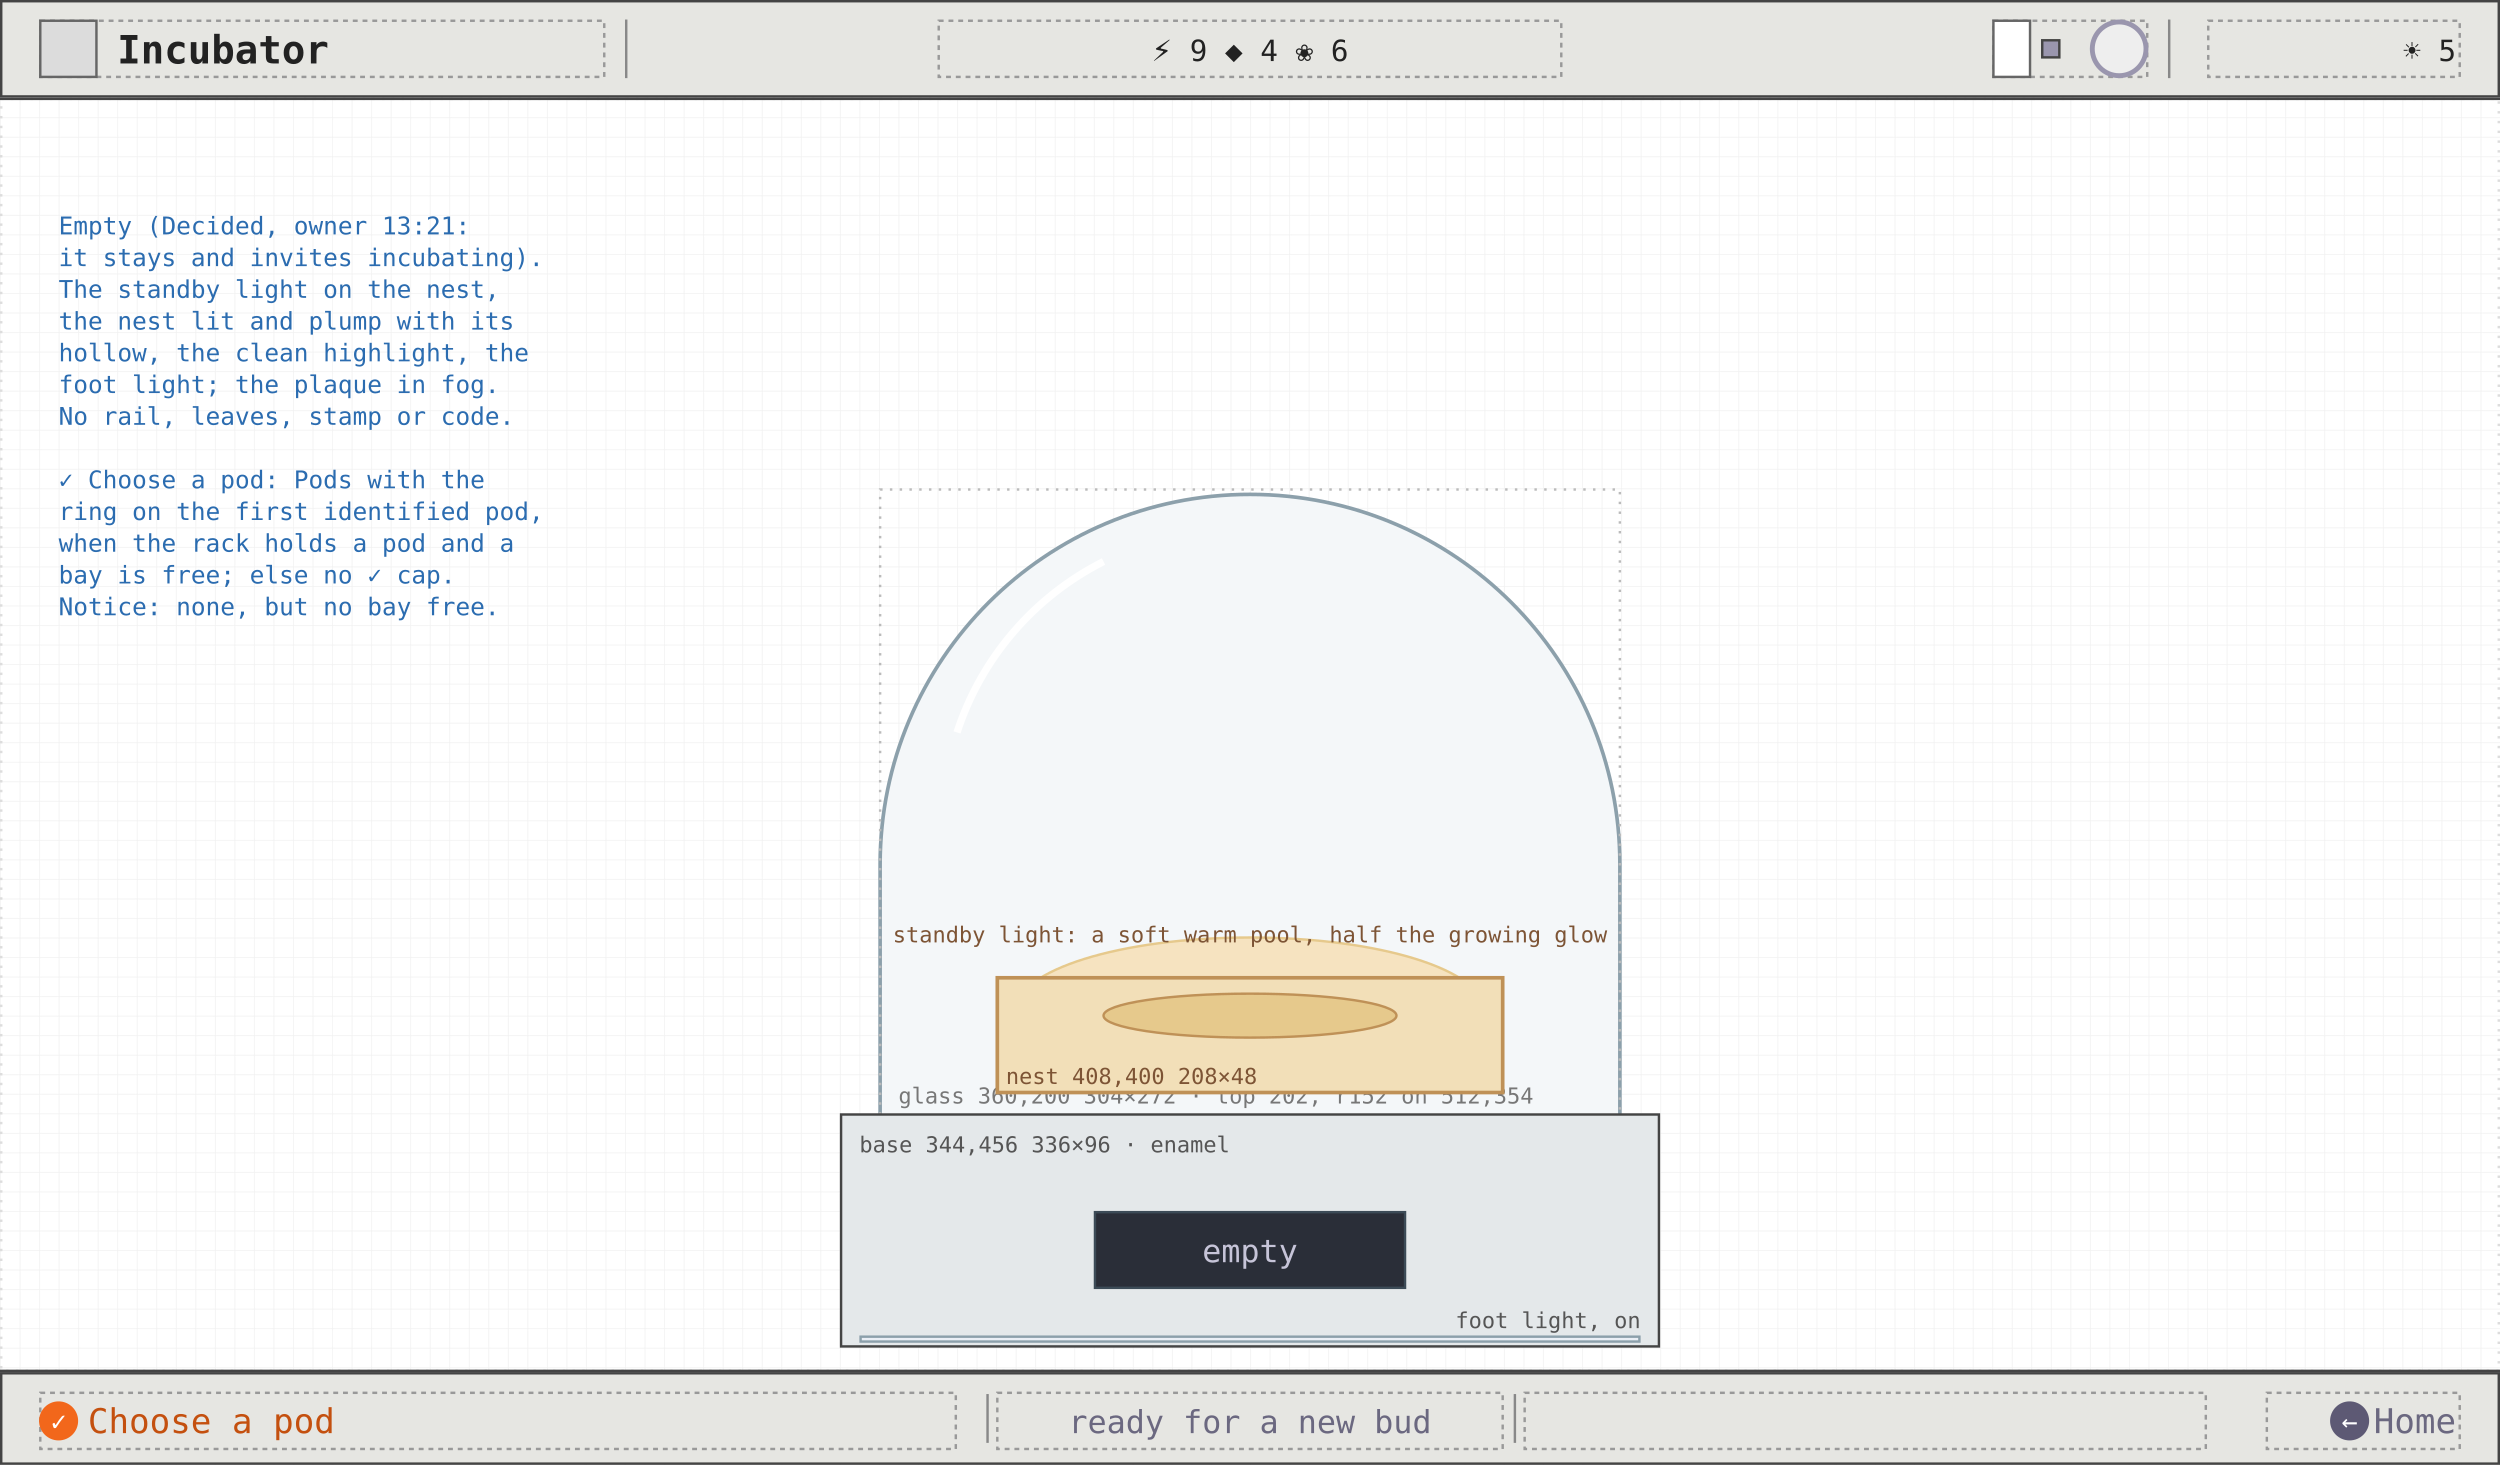
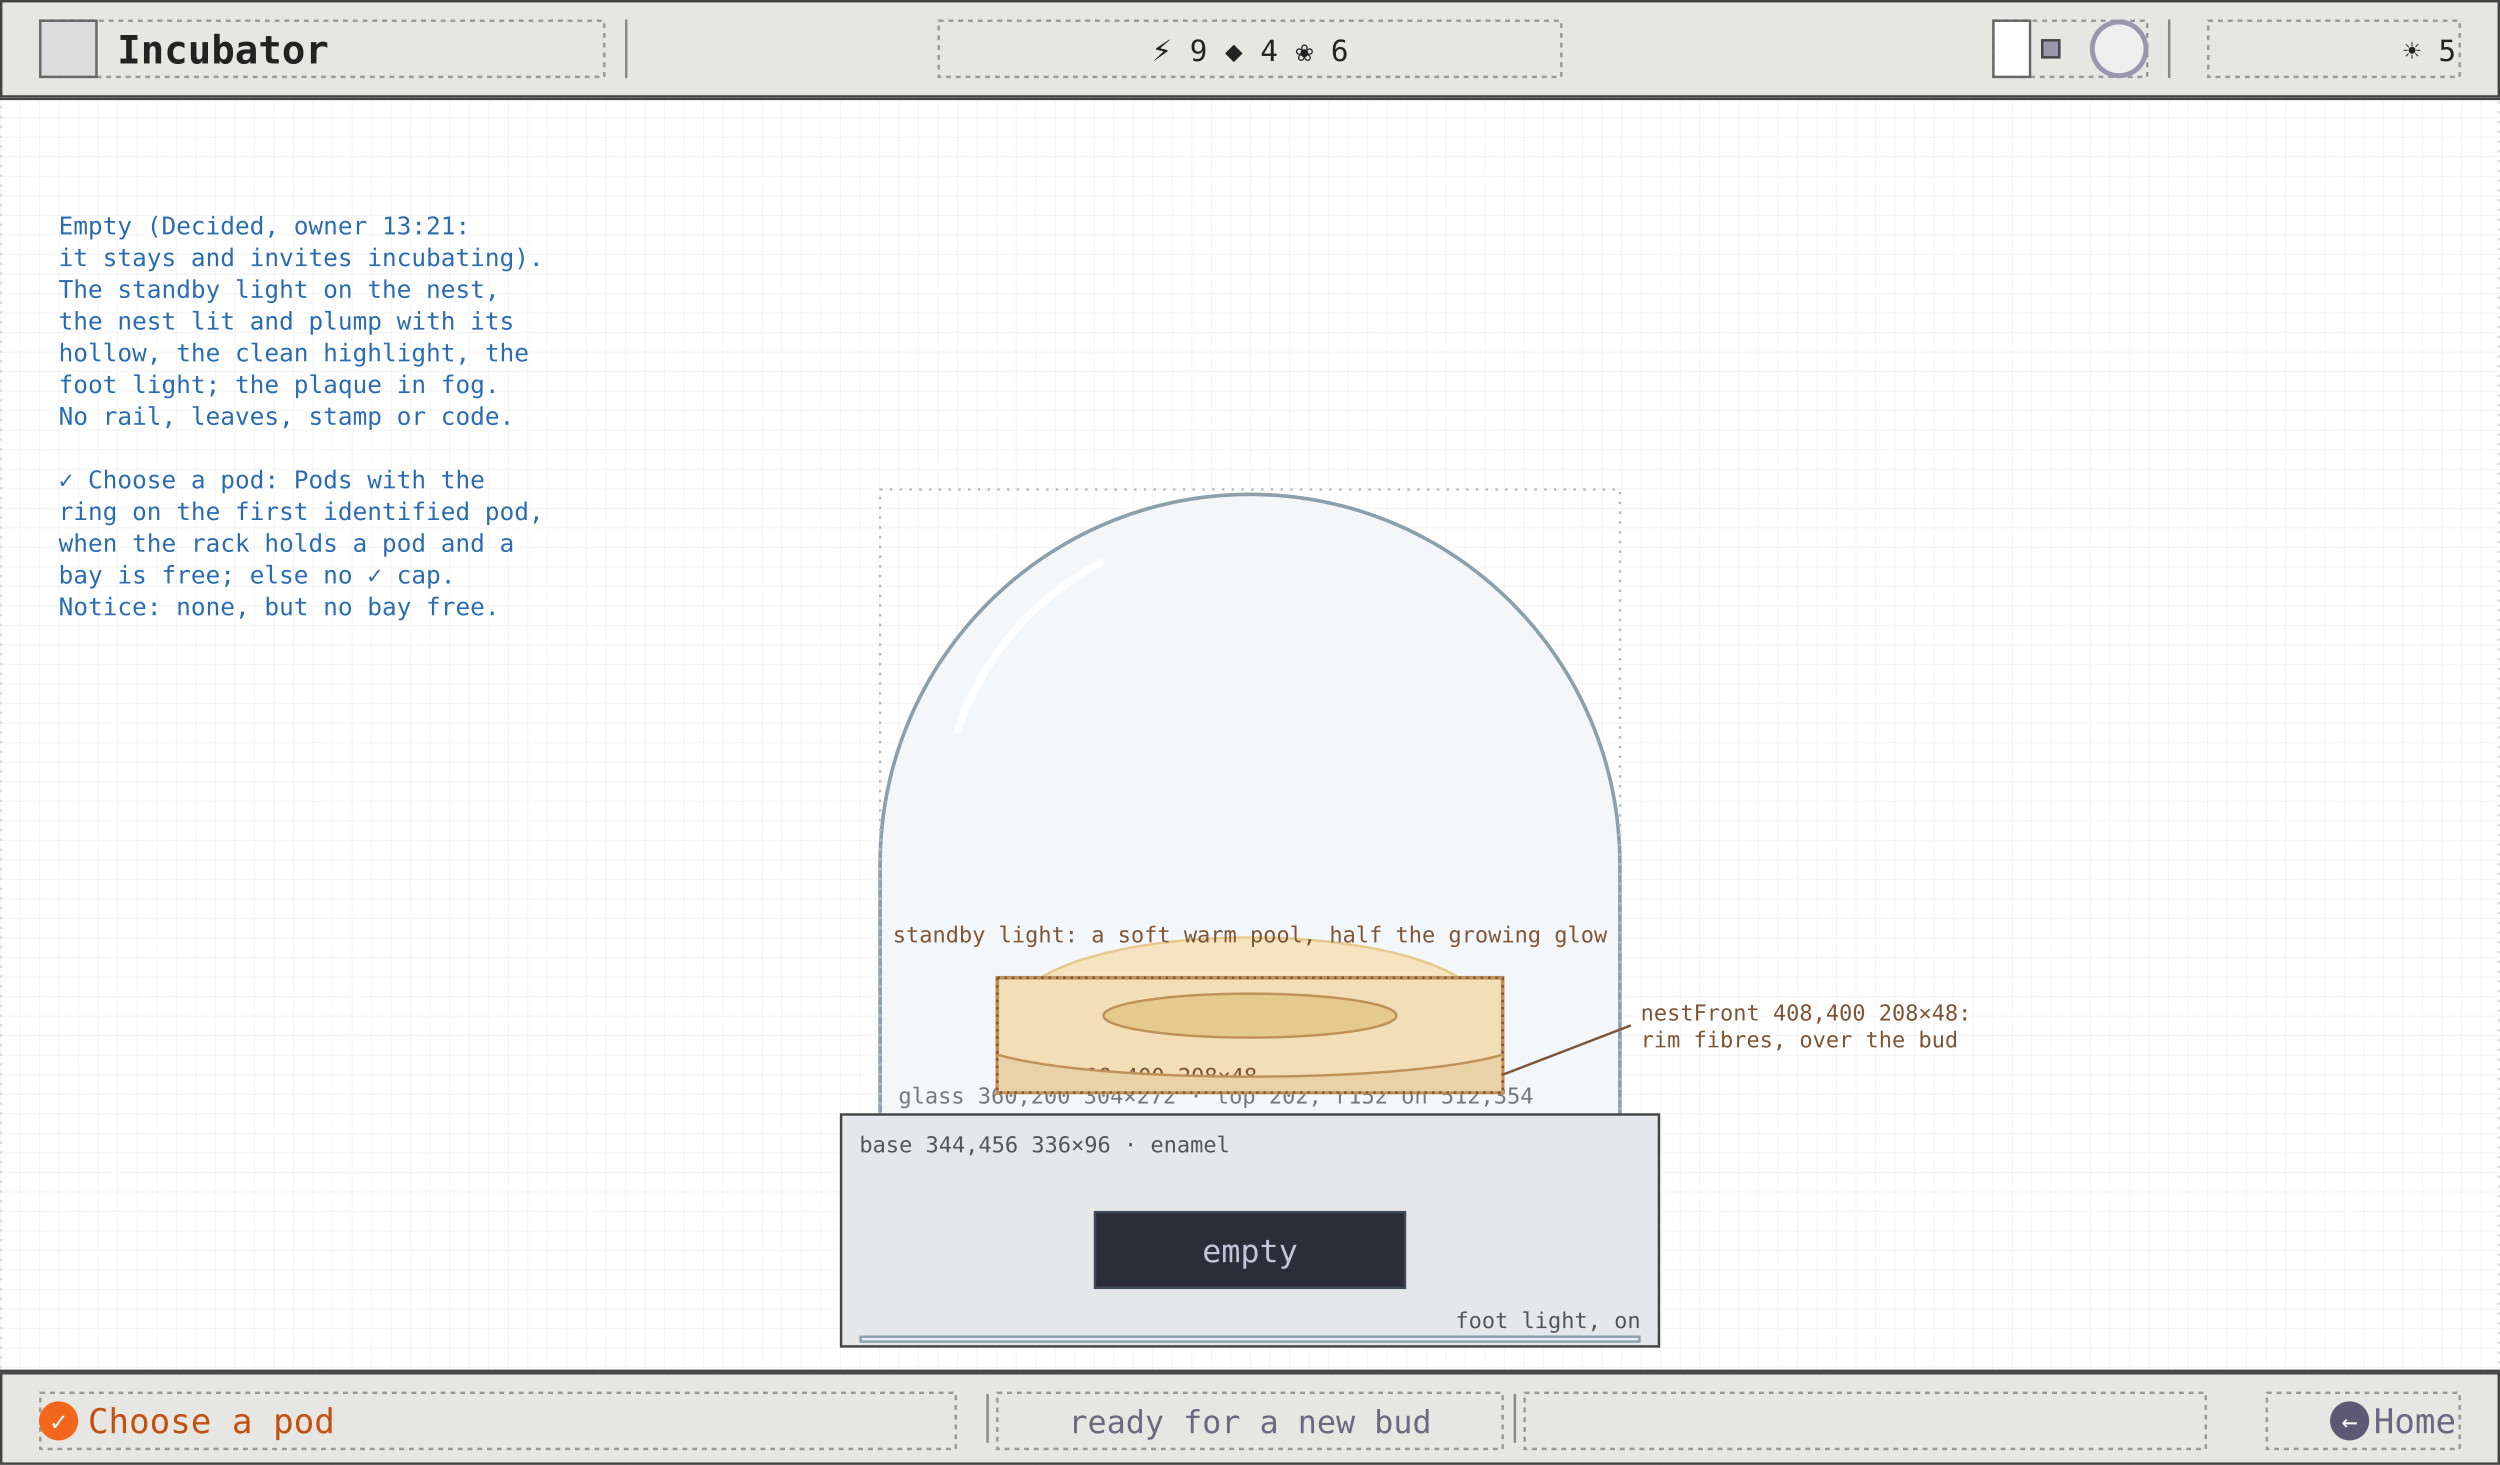
<svg xmlns="http://www.w3.org/2000/svg" viewBox="0 0 1024 600" width="1024" height="600" font-family="ui-monospace, Menlo, Consolas, monospace">
  <defs>
    <pattern id="g8" width="8" height="8" patternUnits="userSpaceOnUse">
      <path d="M8 0H0V8" fill="none" stroke="#efefef" stroke-width="0.5" />
    </pattern>
    <marker id="ah" viewBox="0 0 8 8" refX="7" refY="4" markerWidth="7" markerHeight="7" orient="auto">
      <path d="M0 0L8 4L0 8z" fill="#2b6cb0" />
    </marker>
    <marker id="ao" viewBox="0 0 8 8" refX="7" refY="4" markerWidth="7" markerHeight="7" orient="auto">
      <path d="M0 0L8 4L0 8z" fill="#c45f12" />
    </marker>
    <marker id="ag" viewBox="0 0 8 8" refX="7" refY="4" markerWidth="7" markerHeight="7" orient="auto">
      <path d="M0 0L8 4L0 8z" fill="#6b6880" />
    </marker>
  </defs>
  <rect width="1024" height="600" fill="#ffffff" />
  <rect width="1024" height="600" fill="url(#g8)" />
  <rect x="0.5" y="40.5" width="1023" height="521" fill="none" stroke="#ddd" stroke-width="1" stroke-dasharray="1 3" />
  <path d="M 360.5 471.5 L 360.5 354 A 151.5 151.5 0 0 1 663.5 354 L 663.5 471.5" fill="#f4f7f9" stroke="#8ca0ab" stroke-width="1.5" />
  <path d="M 392 300 A 120 120 0 0 1 452 230" fill="none" stroke="#ffffff" stroke-width="3" />
  <rect x="360.5" y="200.5" width="303" height="271" fill="none" stroke="#bbb" stroke-width="1" stroke-dasharray="1 3" />
  <text x="368" y="452" font-size="9" fill="#777">glass 360,200 304×272 · top 202, r152 on 512,354</text>
  <ellipse cx="512" cy="414" rx="96" ry="30" fill="#f6e3c0" stroke="#e6c98c" stroke-width="1" />
  <rect x="408.5" y="400.5" width="207" height="47" fill="#f2dfb8" stroke="#bf9157" stroke-width="1.5" />
  <text x="412" y="444" font-size="9" fill="#7d5435">nest 408,400 208×48</text>
  <ellipse cx="512" cy="416" rx="60" ry="9" fill="#e6c98c" stroke="#bf9157" stroke-width="1" />
  <rect x="344.5" y="456.5" width="335" height="95" fill="#e4e8ea" stroke="#444" stroke-width="1" />
  <text x="352" y="472" font-size="9" fill="#555">base 344,456 336×96 · enamel</text>
  <rect x="448.5" y="496.5" width="127" height="31" fill="#2a2e38" stroke="#3c4b57" stroke-width="1" />
  <rect x="352.5" y="547.5" width="319" height="2" fill="#eaeff6" stroke="#8ca0ab" stroke-width="1" />
  <text x="672" y="544" font-size="9" fill="#555" text-anchor="end">foot light, on</text>
+   <path d="M 408.5 432 C 450 444, 574 444, 615.5 432 L 615.5 447.5 L 408.5 447.5 Z" fill="#e9d2a6" stroke="#bf9157" stroke-width="1" />
+   <rect x="408.5" y="400.5" width="207" height="47" fill="none" stroke="#7d5435" stroke-width="1" stroke-dasharray="1 2" />
+   <line x1="616" y1="440" x2="668" y2="420" stroke="#7d5435" stroke-width="1" />
+   <text x="672" y="418" font-size="9" fill="#7d5435">nestFront 408,400 208×48:</text>
+   <text x="672" y="429" font-size="9" fill="#7d5435">rim fibres, over the bud</text>
  <text x="512" y="517" font-size="13" fill="#c6c4d8" text-anchor="middle">empty</text>
  <text x="512" y="386" font-size="9" fill="#7d5435" text-anchor="middle">standby light: a soft warm pool, half the growing glow</text>
  <text x="24" y="96" font-size="10" fill="#2b6cb0">Empty (Decided, owner 13:21:</text>
  <text x="24" y="109" font-size="10" fill="#2b6cb0">it stays and invites incubating).</text>
  <text x="24" y="122" font-size="10" fill="#2b6cb0">The standby light on the nest,</text>
  <text x="24" y="135" font-size="10" fill="#2b6cb0">the nest lit and plump with its</text>
  <text x="24" y="148" font-size="10" fill="#2b6cb0">hollow, the clean highlight, the</text>
  <text x="24" y="161" font-size="10" fill="#2b6cb0">foot light; the plaque in fog.</text>
  <text x="24" y="174" font-size="10" fill="#2b6cb0">No rail, leaves, stamp or code.</text>
  <text x="24" y="187" font-size="10" fill="#2b6cb0" />
  <text x="24" y="200" font-size="10" fill="#2b6cb0">✓ Choose a pod: Pods with the</text>
  <text x="24" y="213" font-size="10" fill="#2b6cb0">ring on the first identified pod,</text>
  <text x="24" y="226" font-size="10" fill="#2b6cb0">when the rack holds a pod and a</text>
  <text x="24" y="239" font-size="10" fill="#2b6cb0">bay is free; else no ✓ cap.</text>
  <text x="24" y="252" font-size="10" fill="#2b6cb0">Notice: none, but no bay free.</text>
  <line x1="0" y1="40.5" x2="1024" y2="40.5" stroke="#444" stroke-width="1" />
  <rect x="0.5" y="0.5" width="1023" height="39" fill="#e6e6e2" stroke="#444" stroke-width="1" />
  <rect x="16.5" y="8.5" width="231" height="23" fill="none" stroke="#999" stroke-width="1" stroke-dasharray="2 2" />
  <rect x="16.5" y="8.5" width="23" height="23" fill="#dcdcdc" stroke="#666" stroke-width="1" />
  <text x="48" y="26" font-size="16" fill="#222" font-weight="600">Incubator</text>
  <line x1="256.5" y1="8" x2="256.5" y2="32" stroke="#888" stroke-width="1" />
  <line x1="888.5" y1="8" x2="888.5" y2="32" stroke="#888" stroke-width="1" />
  <rect x="384.5" y="8.5" width="255" height="23" fill="none" stroke="#999" stroke-width="1" stroke-dasharray="2 2" />
  <text x="512" y="25" font-size="12" fill="#222" text-anchor="middle">⚡ 9   ◆ 4   ❀ 6</text>
  <rect x="816.5" y="8.5" width="63" height="23" fill="none" stroke="#999" stroke-width="1" stroke-dasharray="2 2" />
  <rect x="816.5" y="8.5" width="15" height="23" fill="#fff" stroke="#666" stroke-width="1" />
  <rect x="836.5" y="16.5" width="7" height="7" fill="#9a96ae" stroke="#444" stroke-width="1" />
  <circle cx="868" cy="20" r="11" fill="#eee" stroke="#9a96ae" stroke-width="2" />
  <rect x="904.5" y="8.5" width="103" height="23" fill="none" stroke="#999" stroke-width="1" stroke-dasharray="2 2" />
  <text x="1006" y="25" font-size="12" fill="#222" text-anchor="end">☀ 5</text>
  <line x1="0" y1="561.5" x2="1024" y2="561.5" stroke="#444" stroke-width="1" />
  <rect x="0.5" y="562.5" width="1023" height="37" fill="#e6e6e2" stroke="#444" stroke-width="1" />
  <rect x="16.5" y="570.5" width="375" height="23" fill="none" stroke="#999" stroke-width="1" stroke-dasharray="2 2" />
  <rect x="408.5" y="570.5" width="207" height="23" fill="none" stroke="#999" stroke-width="1" stroke-dasharray="2 2" />
  <rect x="624.5" y="570.5" width="279" height="23" fill="none" stroke="#999" stroke-width="1" stroke-dasharray="2 2" />
  <rect x="928.5" y="570.5" width="79" height="23" fill="none" stroke="#999" stroke-width="1" stroke-dasharray="2 2" />
  <line x1="404.5" y1="571" x2="404.5" y2="591" stroke="#888" stroke-width="1" />
  <line x1="620.5" y1="571" x2="620.5" y2="591" stroke="#888" stroke-width="1" />
  <circle cx="24" cy="582" r="8" fill="#f2671b" />
  <text x="24" y="586" font-size="11" fill="#fff" text-anchor="middle">✓</text>
  <text x="36" y="587" font-size="14" fill="#c4500f">Choose a pod</text>
  <text x="512" y="587" font-size="13" fill="#6b6880" text-anchor="middle">ready for a new bud</text>
  <circle cx="962.4" cy="582" r="8" fill="#5d5974" />
  <text x="962.4" y="586" font-size="11" fill="#fff" text-anchor="middle">←</text>
  <text x="1006" y="587" font-size="14" fill="#6b6880" text-anchor="end">Home</text>
</svg>
